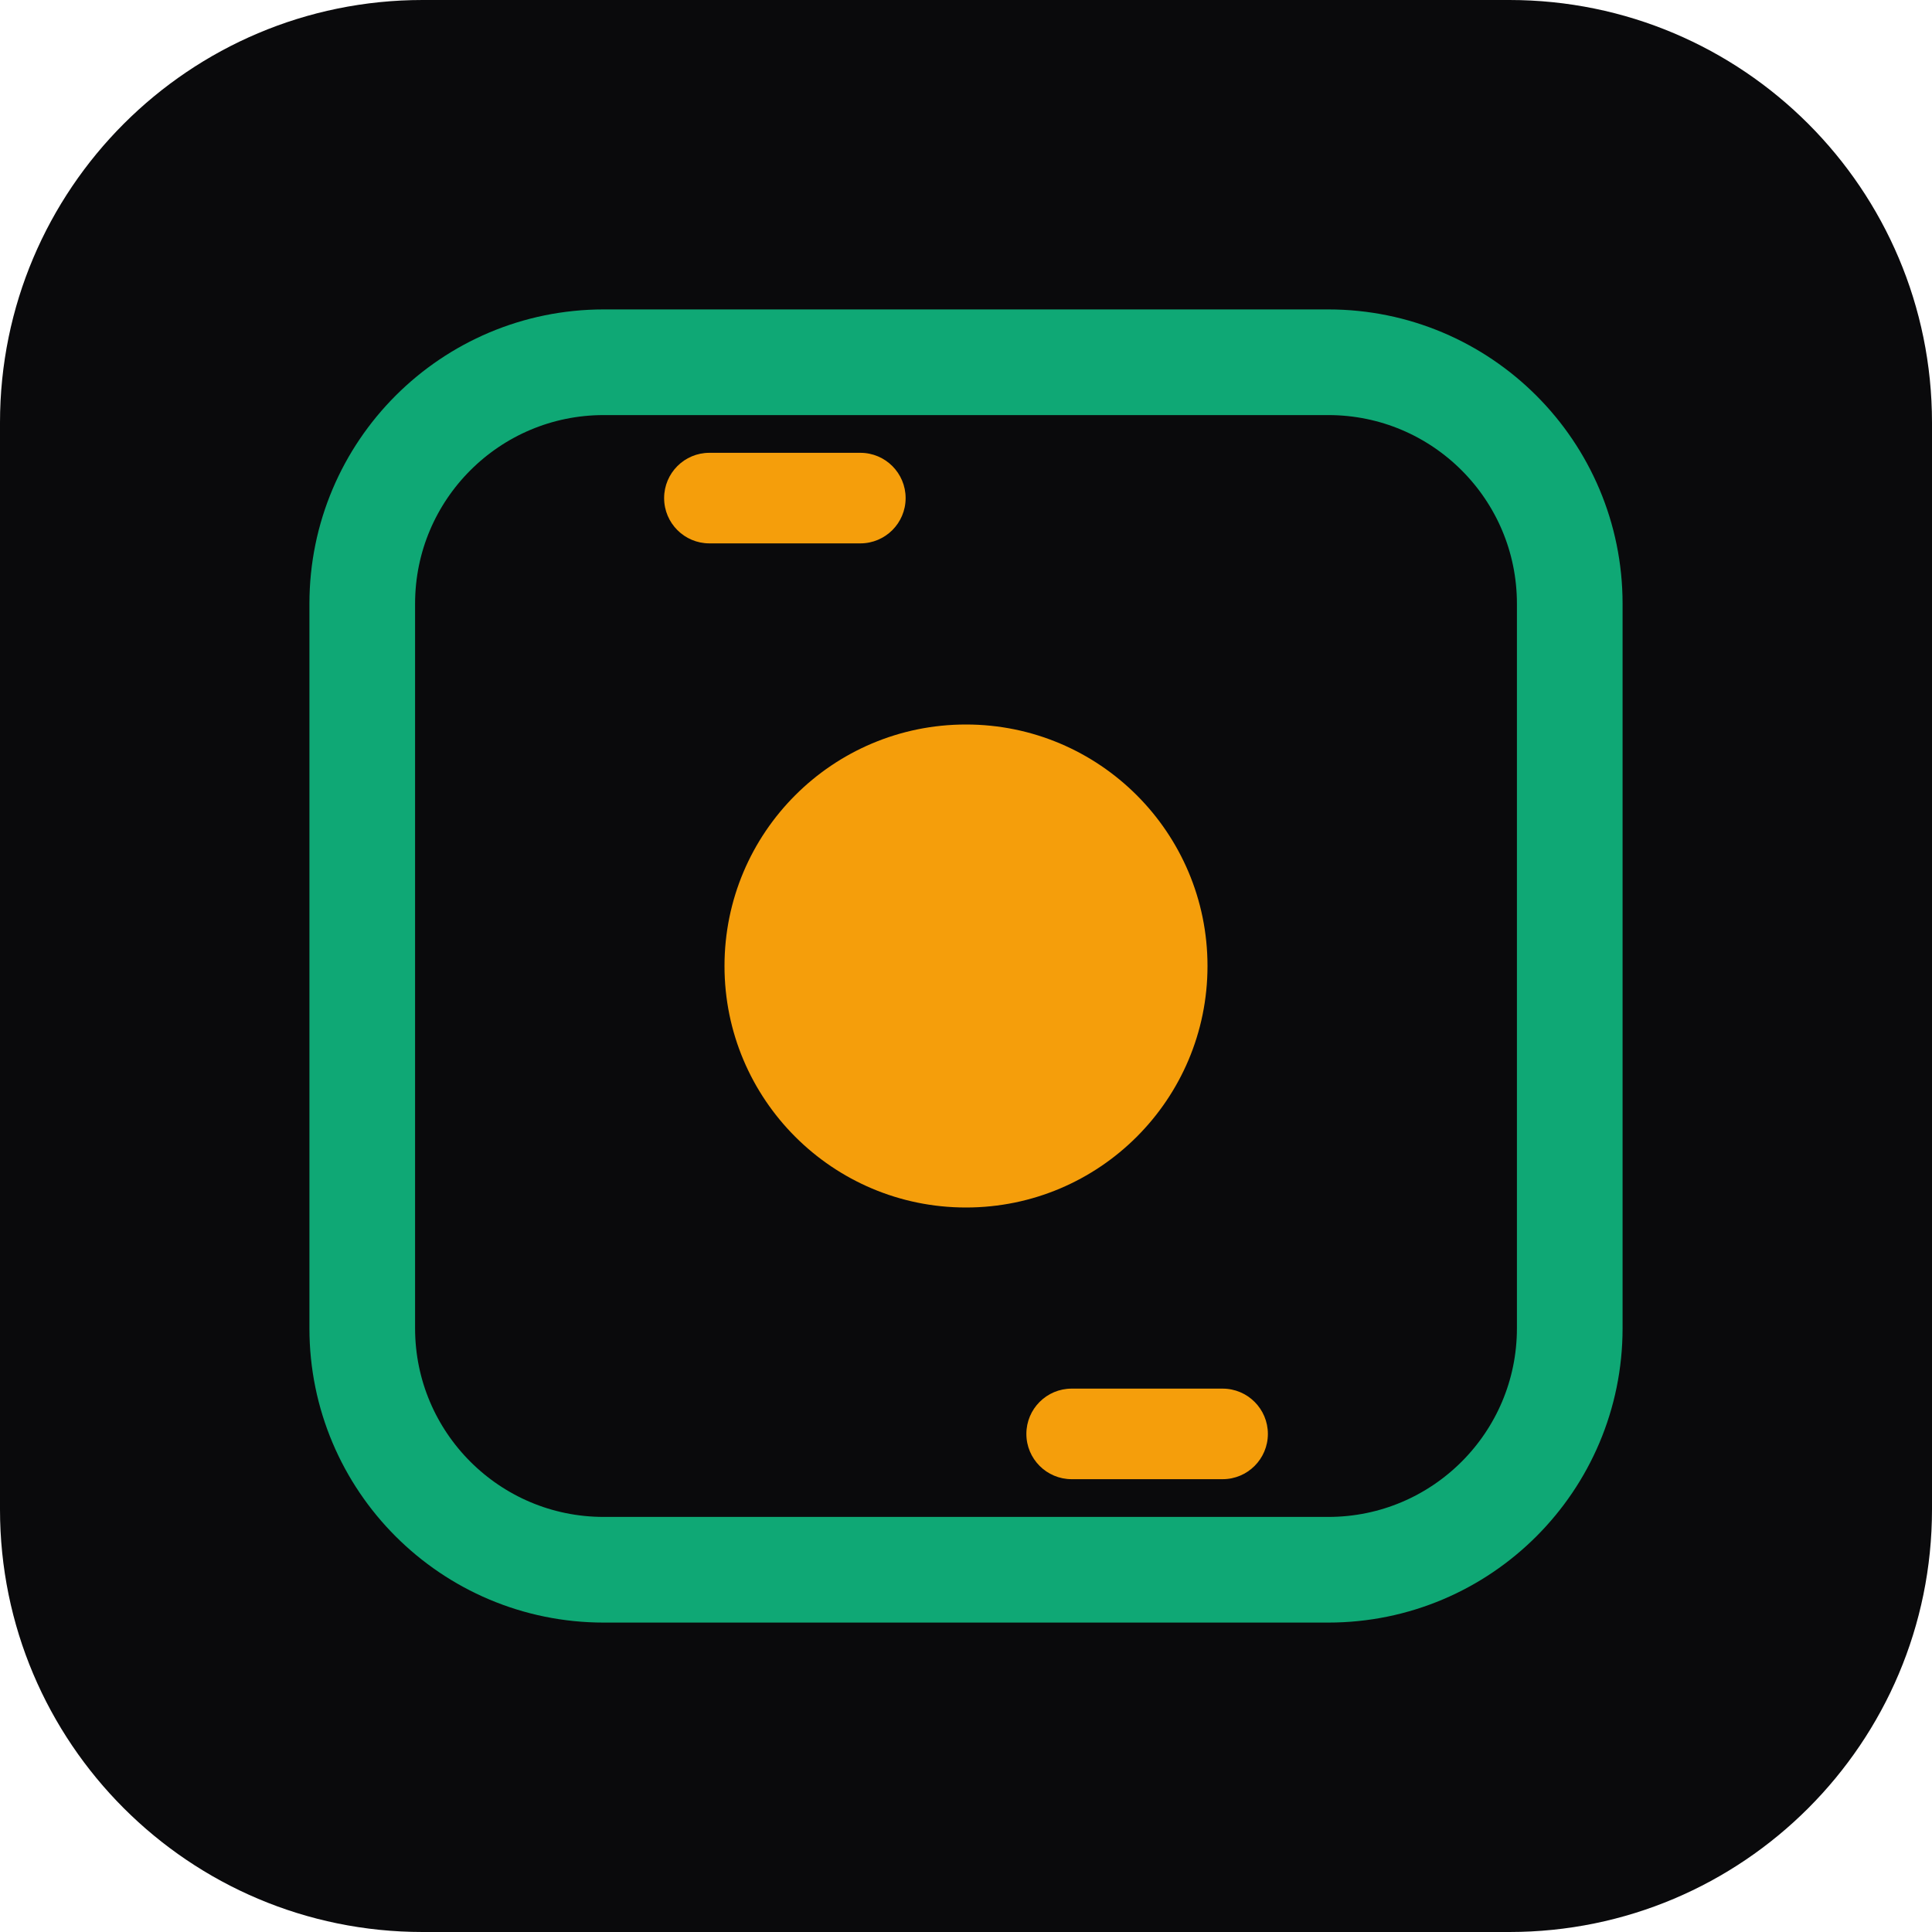
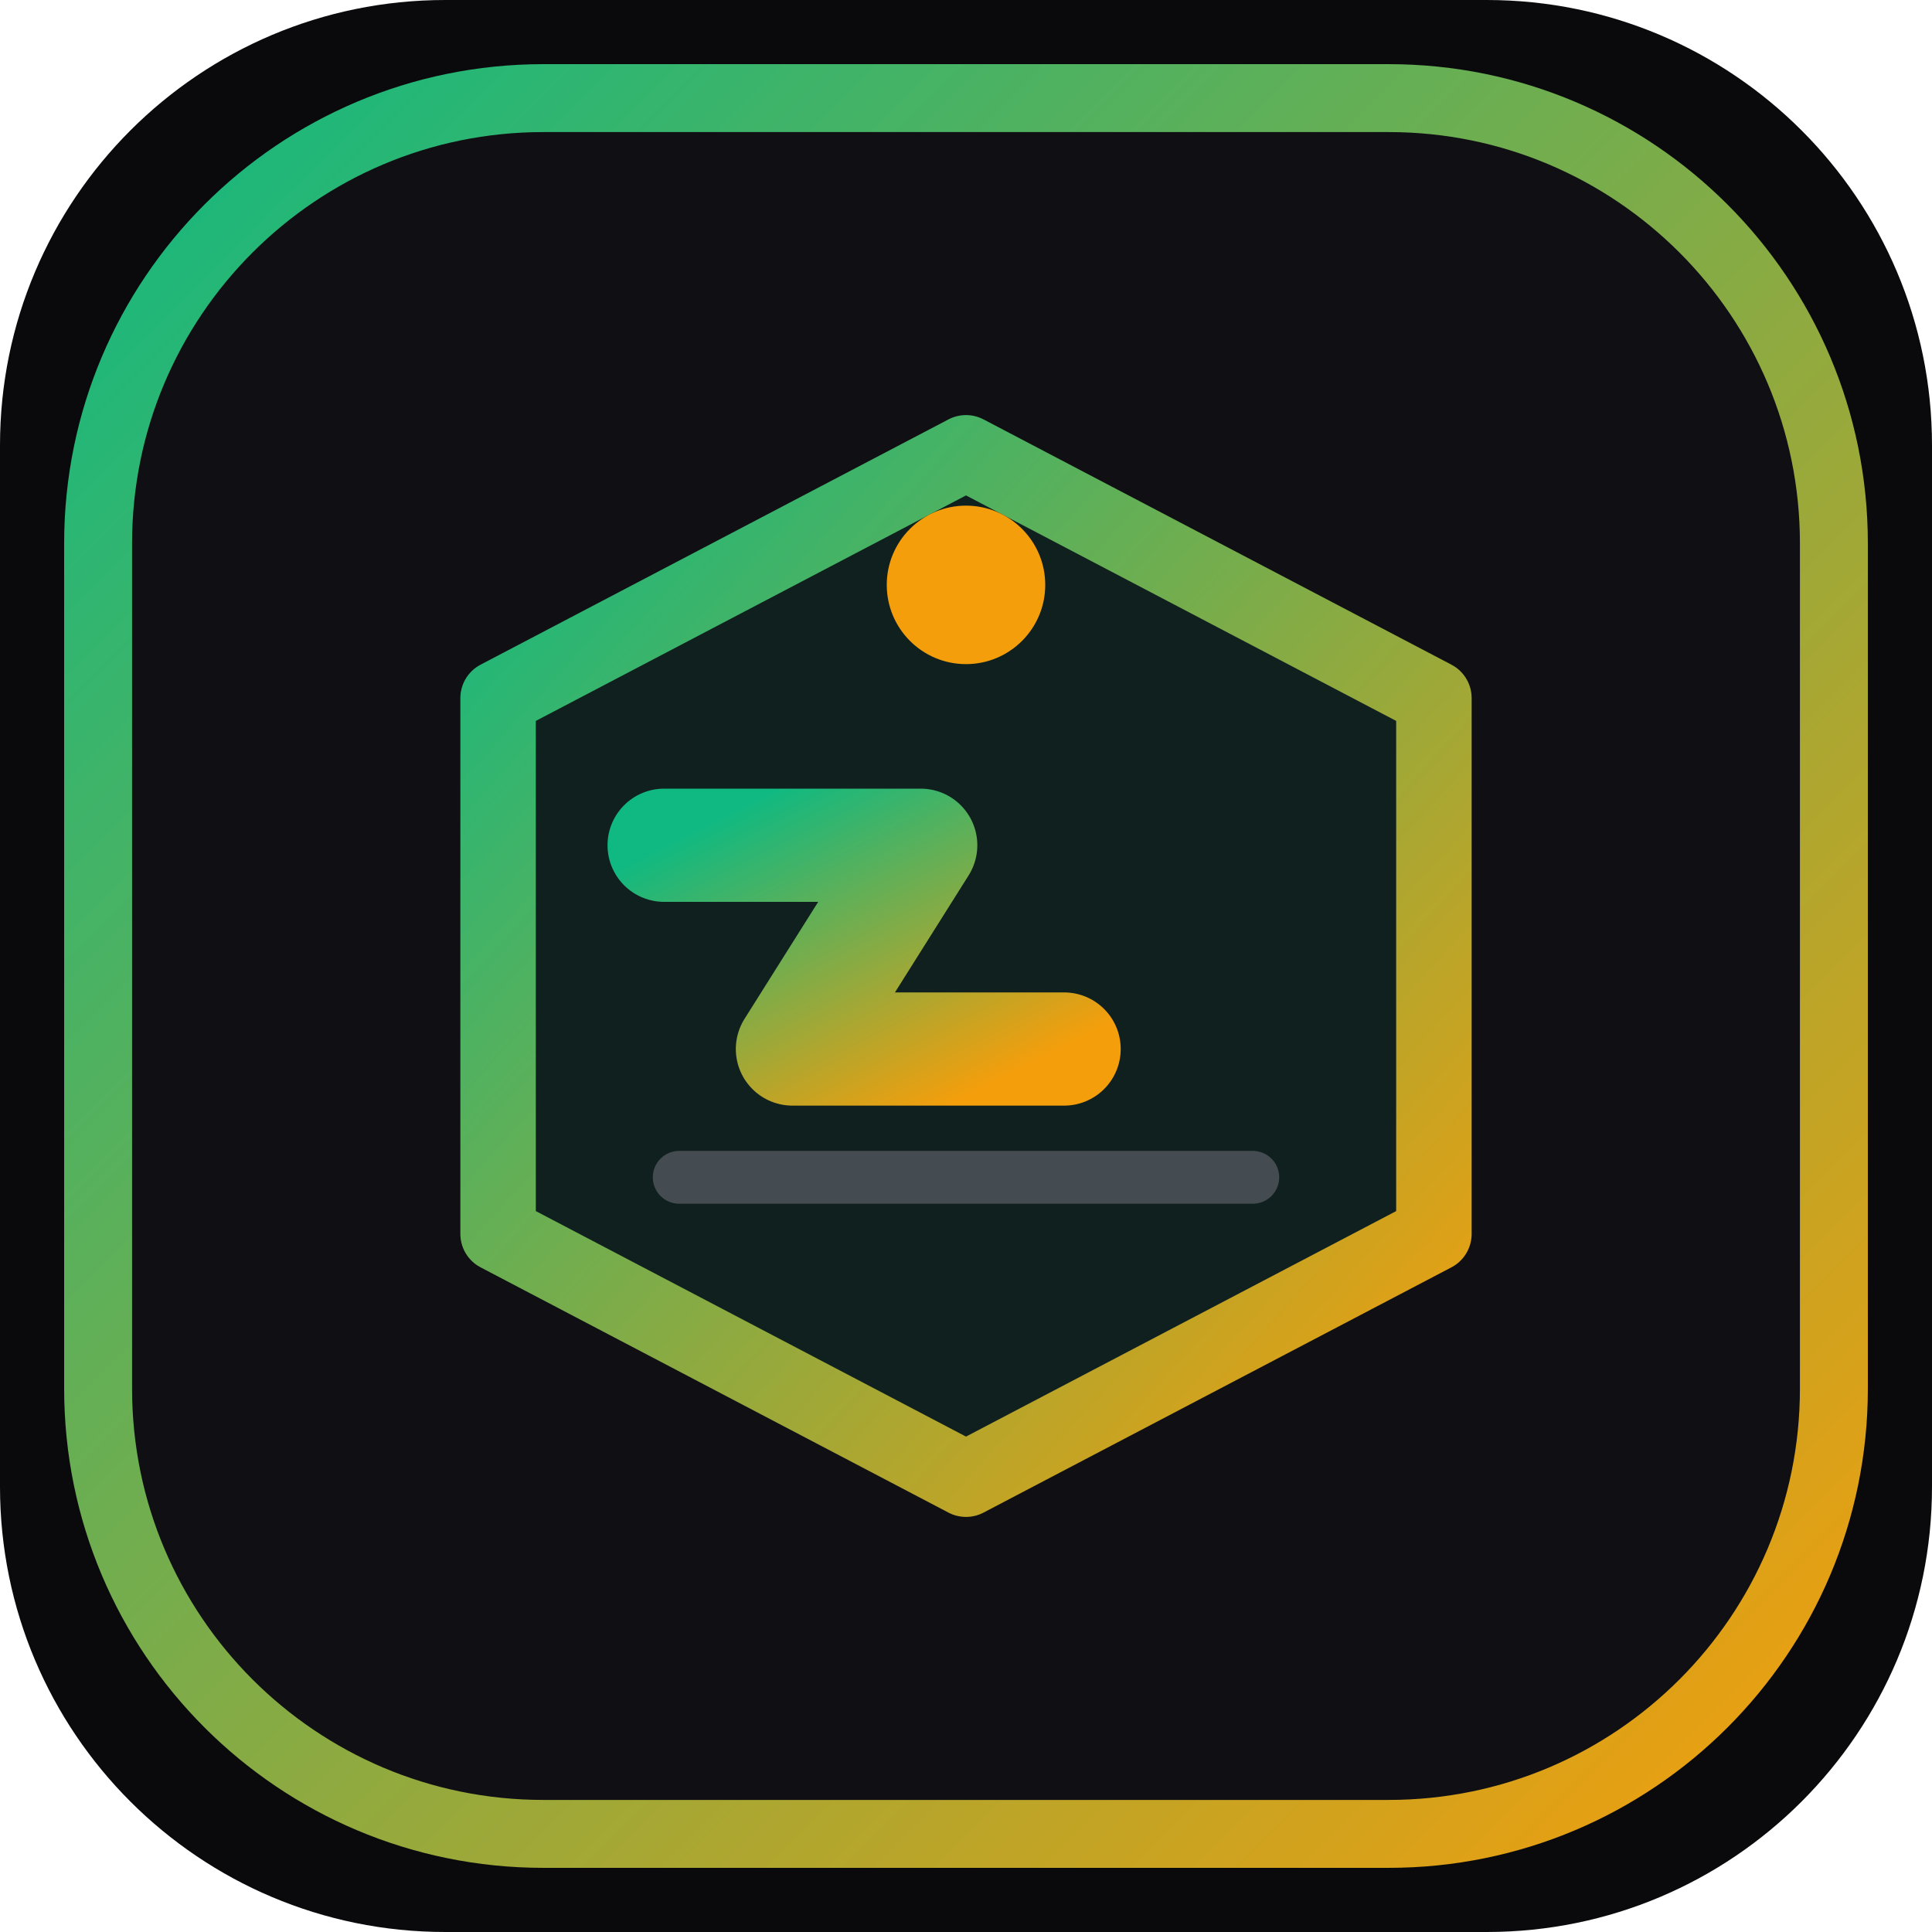
<svg xmlns="http://www.w3.org/2000/svg" viewBox="0 0 512 512">
-   <rect width="512" height="512" rx="112" fill="#0a0a0c" />
-   <rect x="96" y="96" width="320" height="320" rx="64" fill="none" stroke="#10b981" stroke-width="28" opacity="0.9" />
-   <circle cx="256" cy="256" r="64" fill="#f59e0b" />
-   <rect x="176" y="120" width="64" height="24" rx="12" fill="#f59e0b" />
-   <rect x="272" y="368" width="64" height="24" rx="12" fill="#f59e0b" />
+   <defs>
+     <linearGradient id="g" x1="0" y1="0" x2="1" y2="1">
+       <stop offset="0" stop-color="#10b981" />
+       <stop offset="1" stop-color="#f59e0b" />
+     </linearGradient>
+   </defs>
+   <rect width="512" height="512" rx="118" fill="#0a0a0c" />
+   <rect x="26" y="26" width="460" height="460" rx="118" fill="#101014" stroke="url(#g)" stroke-width="18" />
+   <path d="M256 120 380 185 v142 L256 392 132 327 V185 Z" fill="rgba(16,185,129,0.10)" stroke="url(#g)" stroke-width="20" stroke-linejoin="round" />
+   <path d="M176 224 h68 l-34 54 h72" stroke="url(#g)" stroke-width="30" stroke-linecap="round" stroke-linejoin="round" fill="none" />
+   <circle cx="256" cy="155" r="21" fill="#f59e0b" />
+   <path d="M180 312 h152" stroke="#71717a" stroke-width="14" stroke-linecap="round" opacity="0.55" />
</svg>
